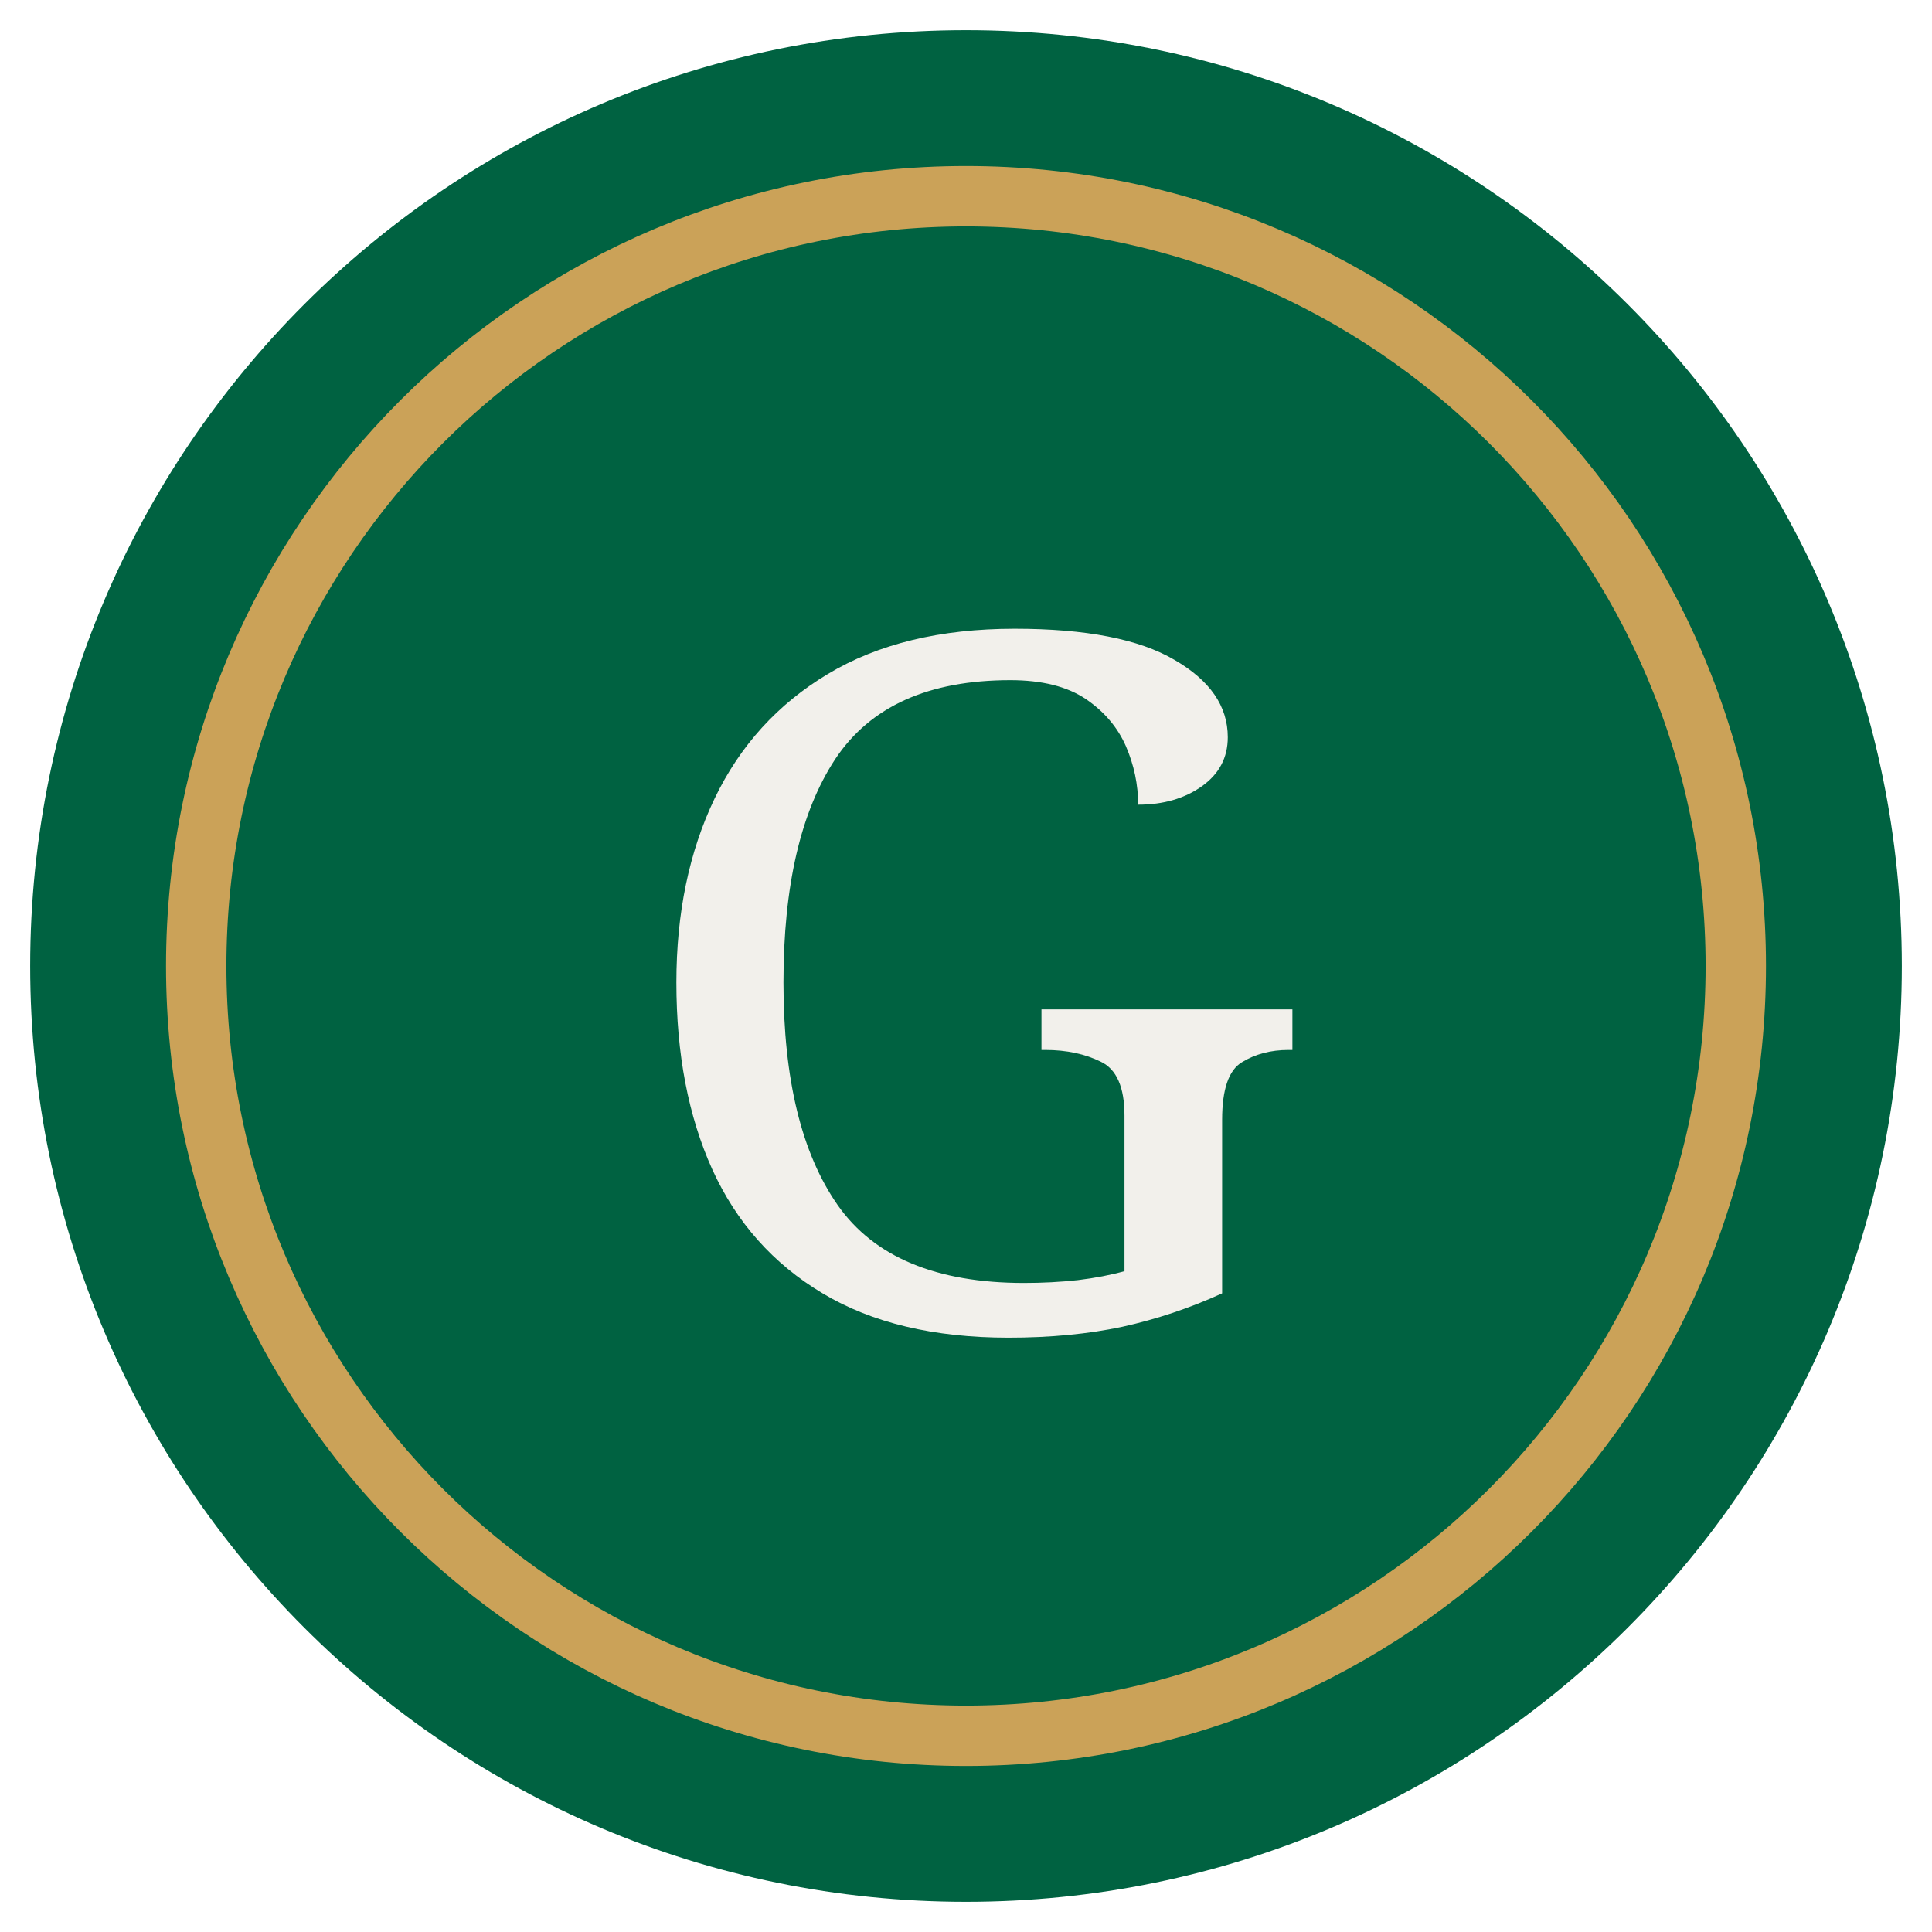
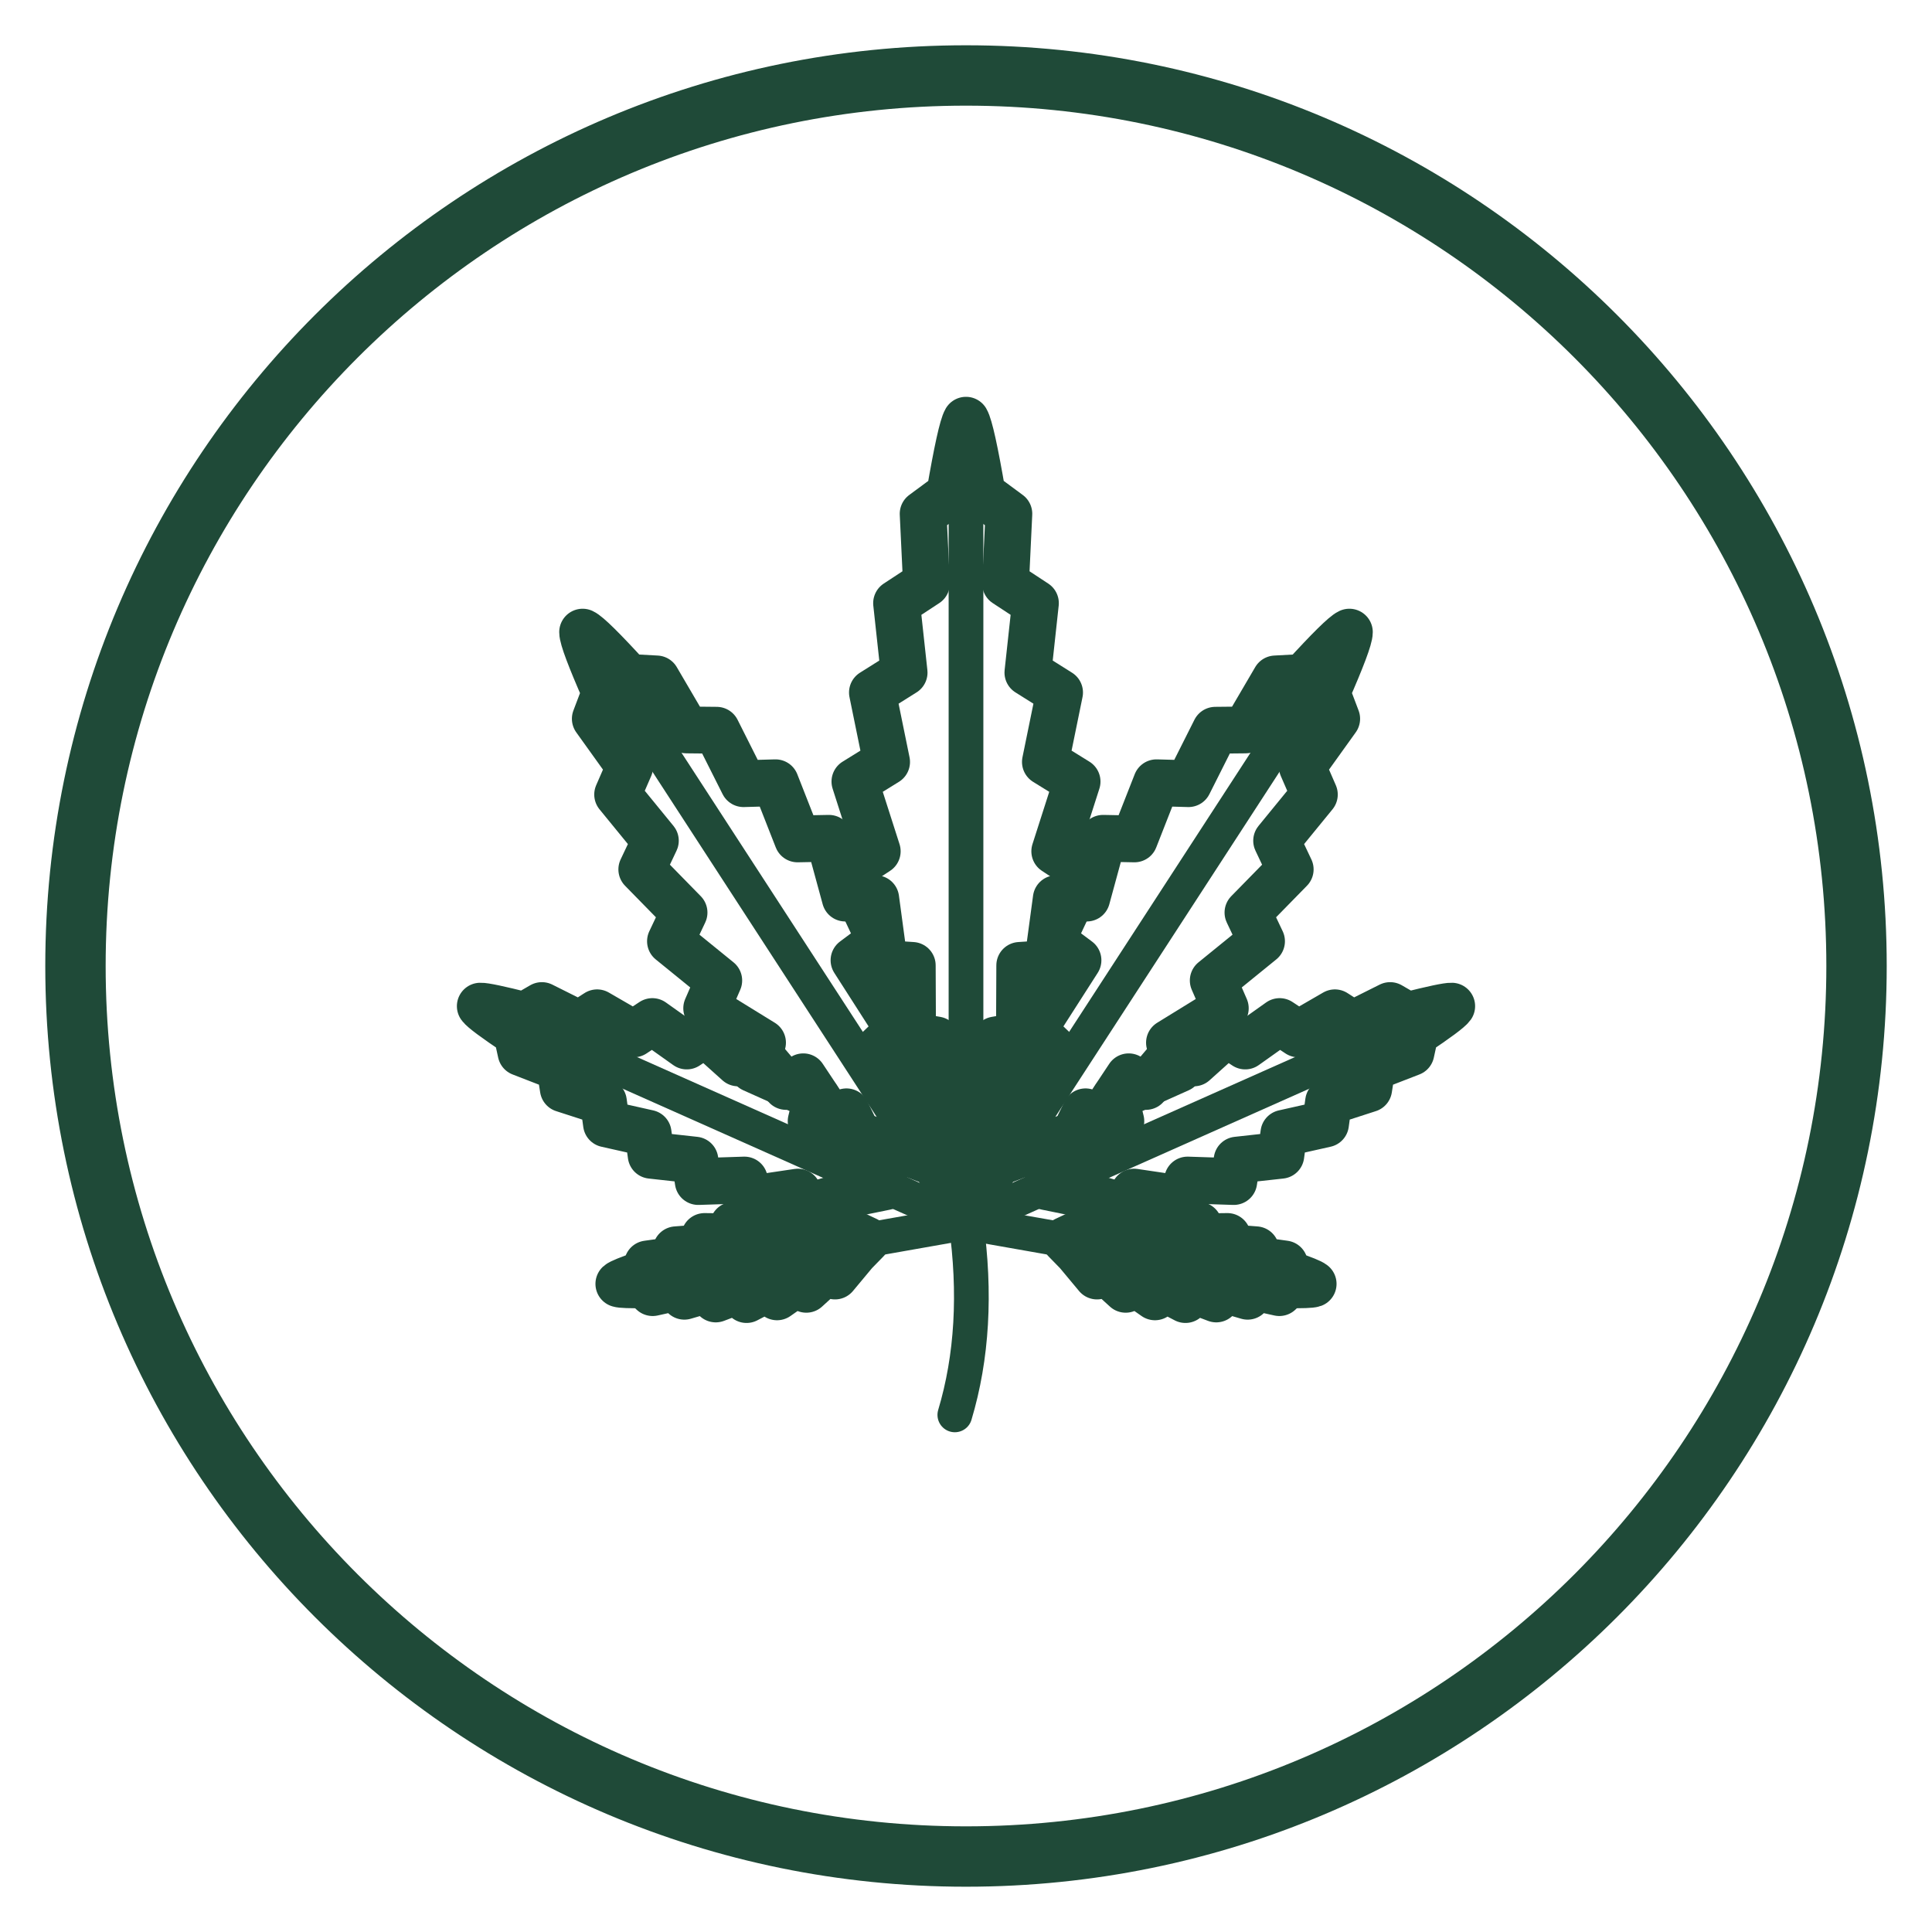
- <svg xmlns="http://www.w3.org/2000/svg" viewBox="0 0 64 64">
-   <circle cx="32" cy="32" r="31" fill="#006241" />
-   <circle cx="32" cy="32" r="25.5" fill="none" stroke="#cba258" stroke-width="2" />
-   <text x="32" y="44" text-anchor="middle" font-family="Georgia, serif" font-size="32" fill="#f2f0eb">G</text>
+ <svg xmlns="http://www.w3.org/2000/svg" viewBox="0 0 64 64" role="img" aria-label="The Ganja Club">
+   <circle cx="32" cy="32" r="29.5" fill="none" stroke="#1F4A38" stroke-width="2" />
+   <g transform="translate(32,40.5)">
+     <g fill="none" stroke="#1F4A38" stroke-linecap="round" stroke-linejoin="round">
+       <path d="M0,0 L0.00,-2.08" stroke-width="1.15" />
+       <path d="M 0.00,-2.08 L 0.97,-3.43 L 2.91,-5.73 L 2.23,-6.38 L 3.71,-8.69 L 2.84,-9.34 L 3.93,-11.65 L 2.94,-12.30 L 3.68,-14.61 L 2.63,-15.26 L 3.10,-17.56 L 2.05,-18.22 L 2.30,-20.52 L 1.31,-21.17 L 1.42,-23.48 L 0.54,-24.13 Q 0.17,-26.29 0.00,-26.58 Q -0.17,-26.29 -0.54,-24.13 L -1.42,-23.48 L -1.31,-21.17 L -2.30,-20.52 L -2.05,-18.22 L -3.10,-17.56 L -2.63,-15.26 L -3.68,-14.61 L -2.94,-12.30 L -3.93,-11.65 L -2.84,-9.34 L -3.71,-8.69 L -2.23,-6.38 L -2.91,-5.73 L -0.97,-3.43 Z" stroke-width="1.55" />
+       <path d="M 0.00,-2.81 L 0.00,-25.72" stroke-width="1.15" />
+       <path d="M0,0 L-1.36,-2.10" stroke-width="1.15" />
+       <path d="M -1.36,-2.10 L -1.30,-3.51 L -0.98,-6.05 L -1.77,-6.19 L -1.78,-8.52 L -2.70,-8.58 L -2.99,-10.73 L -4.00,-10.75 L -4.54,-12.73 L -5.58,-12.71 L -6.31,-14.57 L -7.37,-14.54 L -8.26,-16.31 L -9.26,-16.32 L -10.25,-18.01 L -11.18,-18.06 Q -12.44,-19.44 -12.70,-19.56 Q -12.70,-19.27 -11.95,-17.56 L -12.28,-16.69 L -11.14,-15.10 L -11.54,-14.18 L -10.29,-12.65 L -10.74,-11.70 L -9.34,-10.27 L -9.79,-9.32 L -8.19,-8.02 L -8.59,-7.10 L -6.74,-5.96 L -7.06,-5.09 L -4.94,-4.14 L -5.13,-3.36 L -2.68,-2.61 Z" stroke-width="1.55" />
+       <path d="M -1.70,-2.62 L -12.31,-18.95" stroke-width="1.15" />
+       <path d="M0,0 L1.36,-2.10" stroke-width="1.15" />
+       <path d="M 1.36,-2.10 L 2.68,-2.61 L 5.13,-3.36 L 4.94,-4.14 L 7.06,-5.09 L 6.74,-5.96 L 8.59,-7.10 L 8.19,-8.02 L 9.79,-9.32 L 9.34,-10.27 L 10.74,-11.70 L 10.29,-12.65 L 11.54,-14.18 L 11.14,-15.10 L 12.28,-16.69 L 11.95,-17.56 Q 12.70,-19.27 12.70,-19.56 Q 12.44,-19.44 11.18,-18.06 L 10.25,-18.01 L 9.26,-16.32 L 8.26,-16.31 L 7.37,-14.54 L 6.31,-14.57 L 5.58,-12.71 L 4.54,-12.73 L 4.00,-10.75 L 2.99,-10.73 L 2.70,-8.58 L 1.78,-8.52 L 1.77,-6.19 L 0.98,-6.05 L 1.30,-3.51 Z" stroke-width="1.55" />
+       <path d="M 1.70,-2.62 L 12.31,-18.95" stroke-width="1.15" />
+       <path d="M0,0 L-2.66,-1.19" stroke-width="1.15" />
+       <path d="M -2.66,-1.19 L -3.17,-2.05 L -3.96,-3.67 L -4.48,-3.46 L -5.39,-4.83 L -5.96,-4.51 L -6.95,-5.68 L -7.55,-5.29 L -8.63,-6.26 L -9.25,-5.85 L -10.39,-6.66 L -11.01,-6.25 L -12.22,-6.95 L -12.81,-6.57 L -14.05,-7.19 L -14.62,-6.86 Q -15.89,-7.18 -16.09,-7.17 Q -15.97,-7.00 -14.88,-6.27 L -14.74,-5.63 L -13.45,-5.13 L -13.34,-4.43 L -12.01,-4.00 L -11.91,-3.27 L -10.53,-2.96 L -10.43,-2.23 L -8.98,-2.07 L -8.87,-1.36 L -7.34,-1.41 L -7.19,-0.77 L -5.57,-1.01 L -5.37,-0.49 L -3.64,-0.99 Z" stroke-width="1.55" />
+       <path d="M -3.07,-1.37 L -15.63,-6.96" stroke-width="1.15" />
+       <path d="M0,0 L2.66,-1.19" stroke-width="1.15" />
+       <path d="M 2.66,-1.19 L 3.64,-0.99 L 5.37,-0.49 L 5.57,-1.01 L 7.19,-0.77 L 7.34,-1.41 L 8.87,-1.36 L 8.98,-2.07 L 10.43,-2.23 L 10.53,-2.96 L 11.91,-3.27 L 12.01,-4.00 L 13.34,-4.43 L 13.45,-5.13 L 14.74,-5.63 L 14.88,-6.27 Q 15.97,-7.00 16.09,-7.17 Q 15.89,-7.18 14.62,-6.86 L 14.05,-7.19 L 12.81,-6.57 L 12.22,-6.95 L 11.01,-6.25 L 10.39,-6.66 L 9.25,-5.85 L 8.63,-6.26 L 7.55,-5.29 L 6.95,-5.68 L 5.96,-4.51 L 5.39,-4.83 L 4.48,-3.46 L 3.96,-3.67 L 3.17,-2.05 Z" stroke-width="1.55" />
+       <path d="M 3.07,-1.37 L 15.63,-6.96" stroke-width="1.15" />
+       <path d="M0,0 L-3.29,0.58" stroke-width="1.15" />
+       <path d="M -3.29,0.58 L -3.80,0.34 L -4.69,-0.18 L -4.86,0.09 L -5.73,-0.27 L -5.90,0.05 L -6.73,-0.17 L -6.89,0.20 L -7.71,0.09 L -7.86,0.47 L -8.66,0.46 L -8.82,0.84 L -9.60,0.90 L -9.76,1.26 L -10.55,1.37 L -10.71,1.71 Q -11.41,1.95 -11.50,2.03 Q -11.39,2.07 -10.65,2.06 L -10.38,2.32 L -9.61,2.15 L -9.33,2.44 L -8.58,2.22 L -8.29,2.53 L -7.55,2.25 L -7.27,2.55 L -6.54,2.17 L -6.26,2.46 L -5.56,1.97 L -5.29,2.21 L -4.60,1.58 L -4.34,1.77 L -3.69,0.99 Z" stroke-width="1.55" />
+       <path d="M -3.54,0.62 L -11.21,1.98" stroke-width="1.15" />
+       <path d="M0,0 L3.29,0.58" stroke-width="1.15" />
+       <path d="M 3.29,0.58 L 3.69,0.99 L 4.34,1.77 L 4.60,1.58 L 5.29,2.21 L 5.56,1.97 L 6.26,2.46 L 6.54,2.17 L 7.27,2.55 L 7.55,2.25 L 8.29,2.53 L 8.58,2.22 L 9.33,2.44 L 9.61,2.15 L 10.38,2.32 L 10.65,2.06 Q 11.39,2.07 11.50,2.03 Q 11.41,1.95 10.71,1.71 L 10.55,1.37 L 9.76,1.26 L 9.60,0.90 L 8.82,0.84 L 8.66,0.46 L 7.86,0.47 L 7.71,0.09 L 6.89,0.20 L 6.73,-0.17 L 5.90,0.05 L 5.73,-0.27 L 4.86,0.09 L 4.69,-0.18 L 3.80,0.34 Z" stroke-width="1.55" />
+       <path d="M 3.54,0.62 L 11.21,1.98" stroke-width="1.15" />
+       <path d="M0,0 Q0.49,3.50 -0.37,6.37" stroke-width="1.15" />
+     </g>
+   </g>
</svg>
